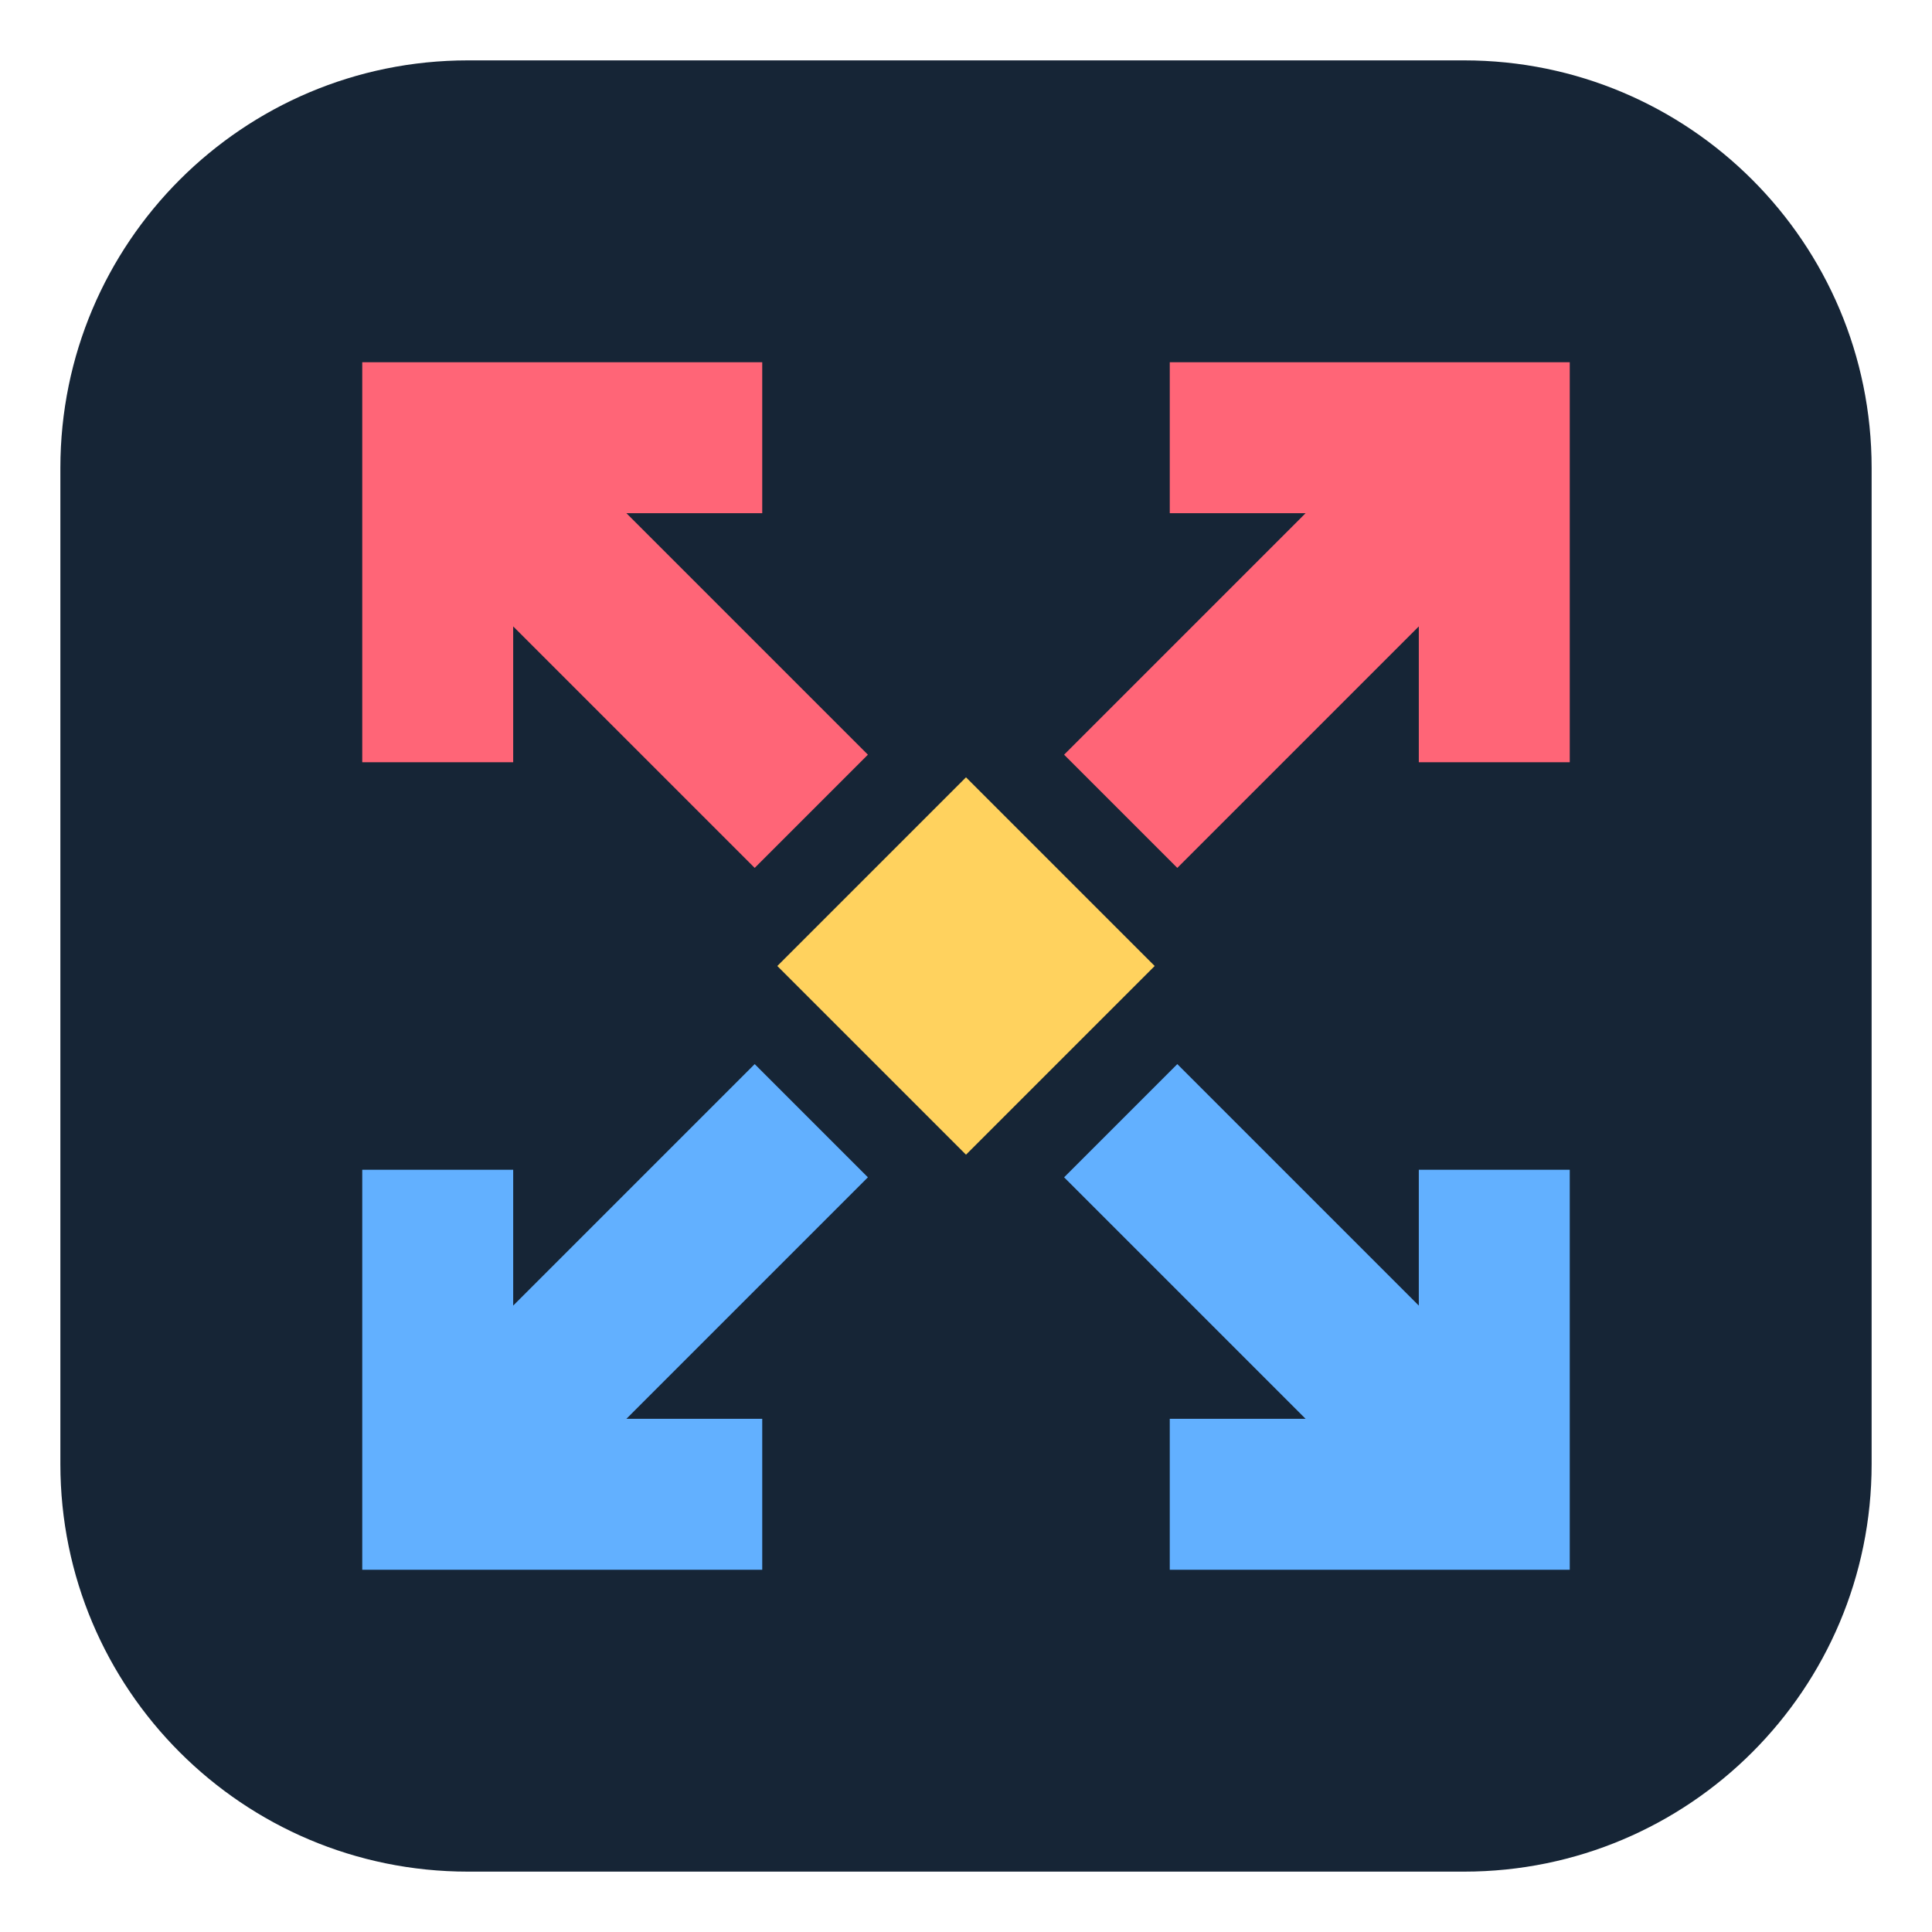
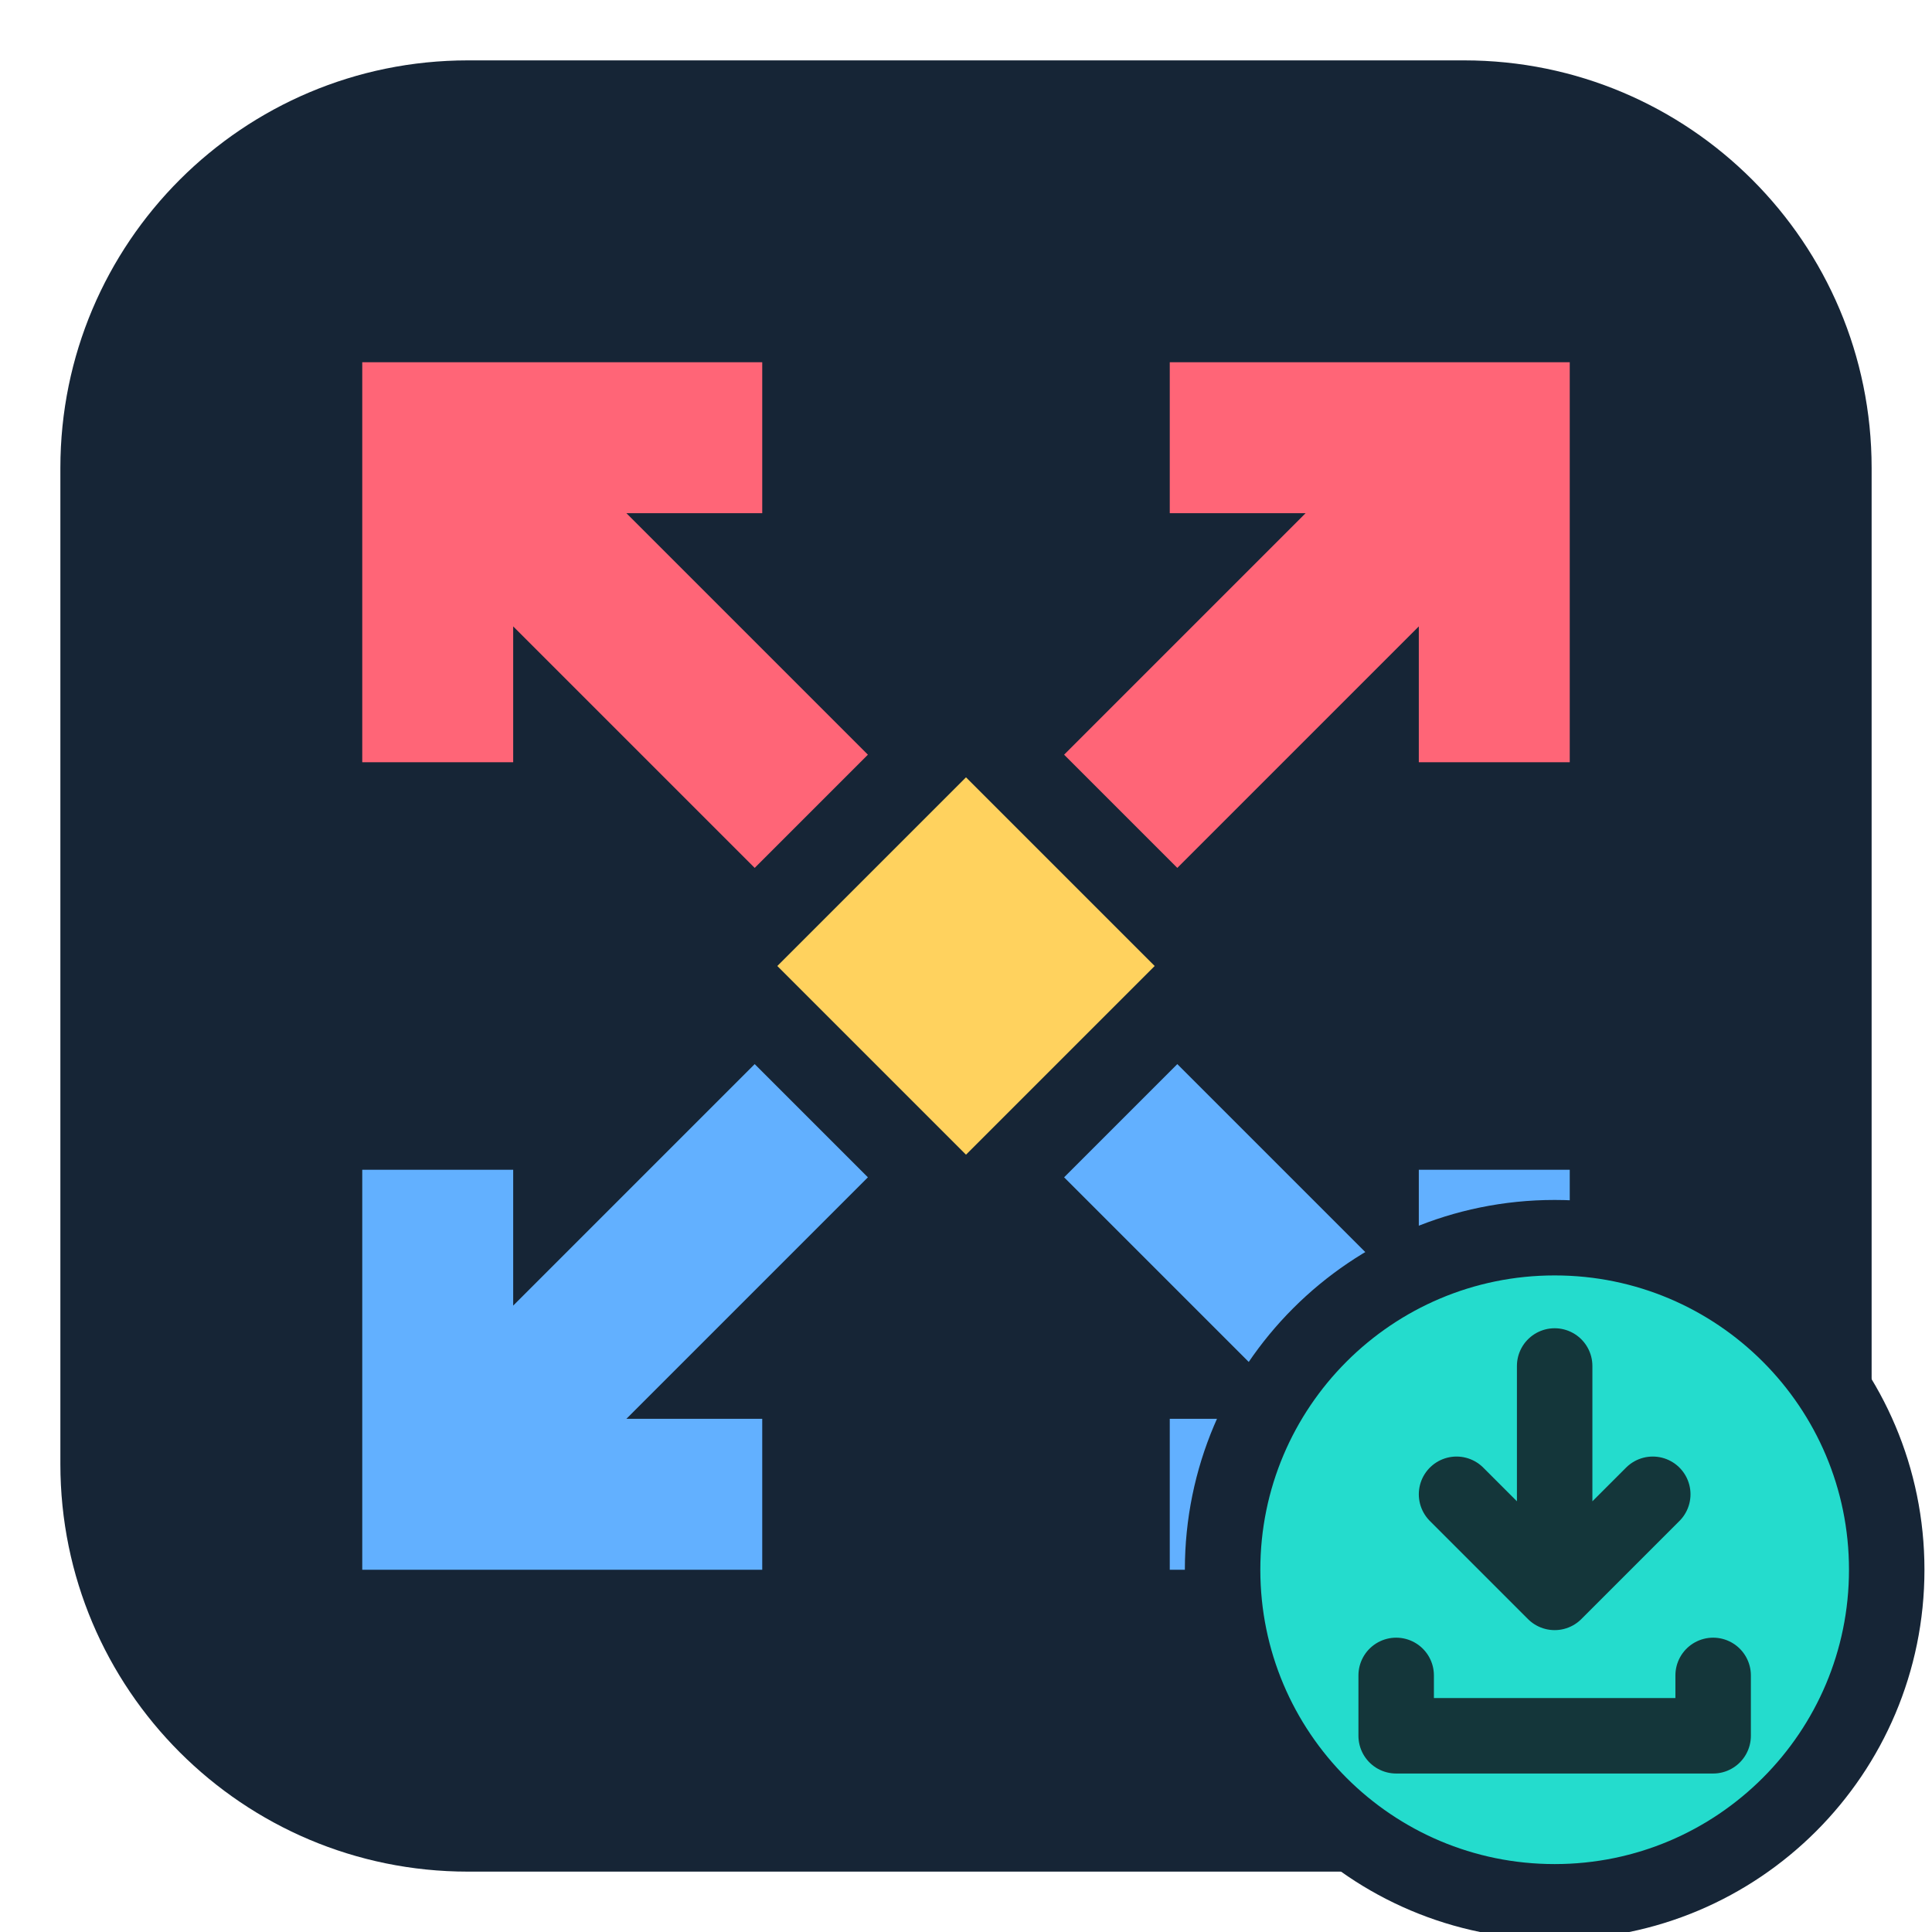
<svg xmlns="http://www.w3.org/2000/svg" viewBox="0 0 256 256">
  <defs>
    <path id="arrow" d="M48 48H101V68H83L115 100L100 115L68 83V101H48Z" />
  </defs>
  <rect x="8" y="8" width="240" height="240" rx="54" fill="#162536" />
  <g fill="#ff6577">
    <use href="#arrow" />
    <use href="#arrow" transform="rotate(90 128 128)" />
  </g>
  <g fill="#62b0ff">
    <use href="#arrow" transform="rotate(180 128 128)" />
    <use href="#arrow" transform="rotate(270 128 128)" />
  </g>
  <path d="M128 103L153 128L128 153L103 128Z" fill="#ffd25e" />
+   <circle cx="206" cy="208" r="44" fill="#24dccd" stroke="#162536" stroke-width="10" />
+   <path d="M206 181V210M193 198L206 211L219 198M185 222V230H227V222" fill="none" stroke="#14363a" stroke-width="10" stroke-linecap="round" stroke-linejoin="round" />
</svg>
